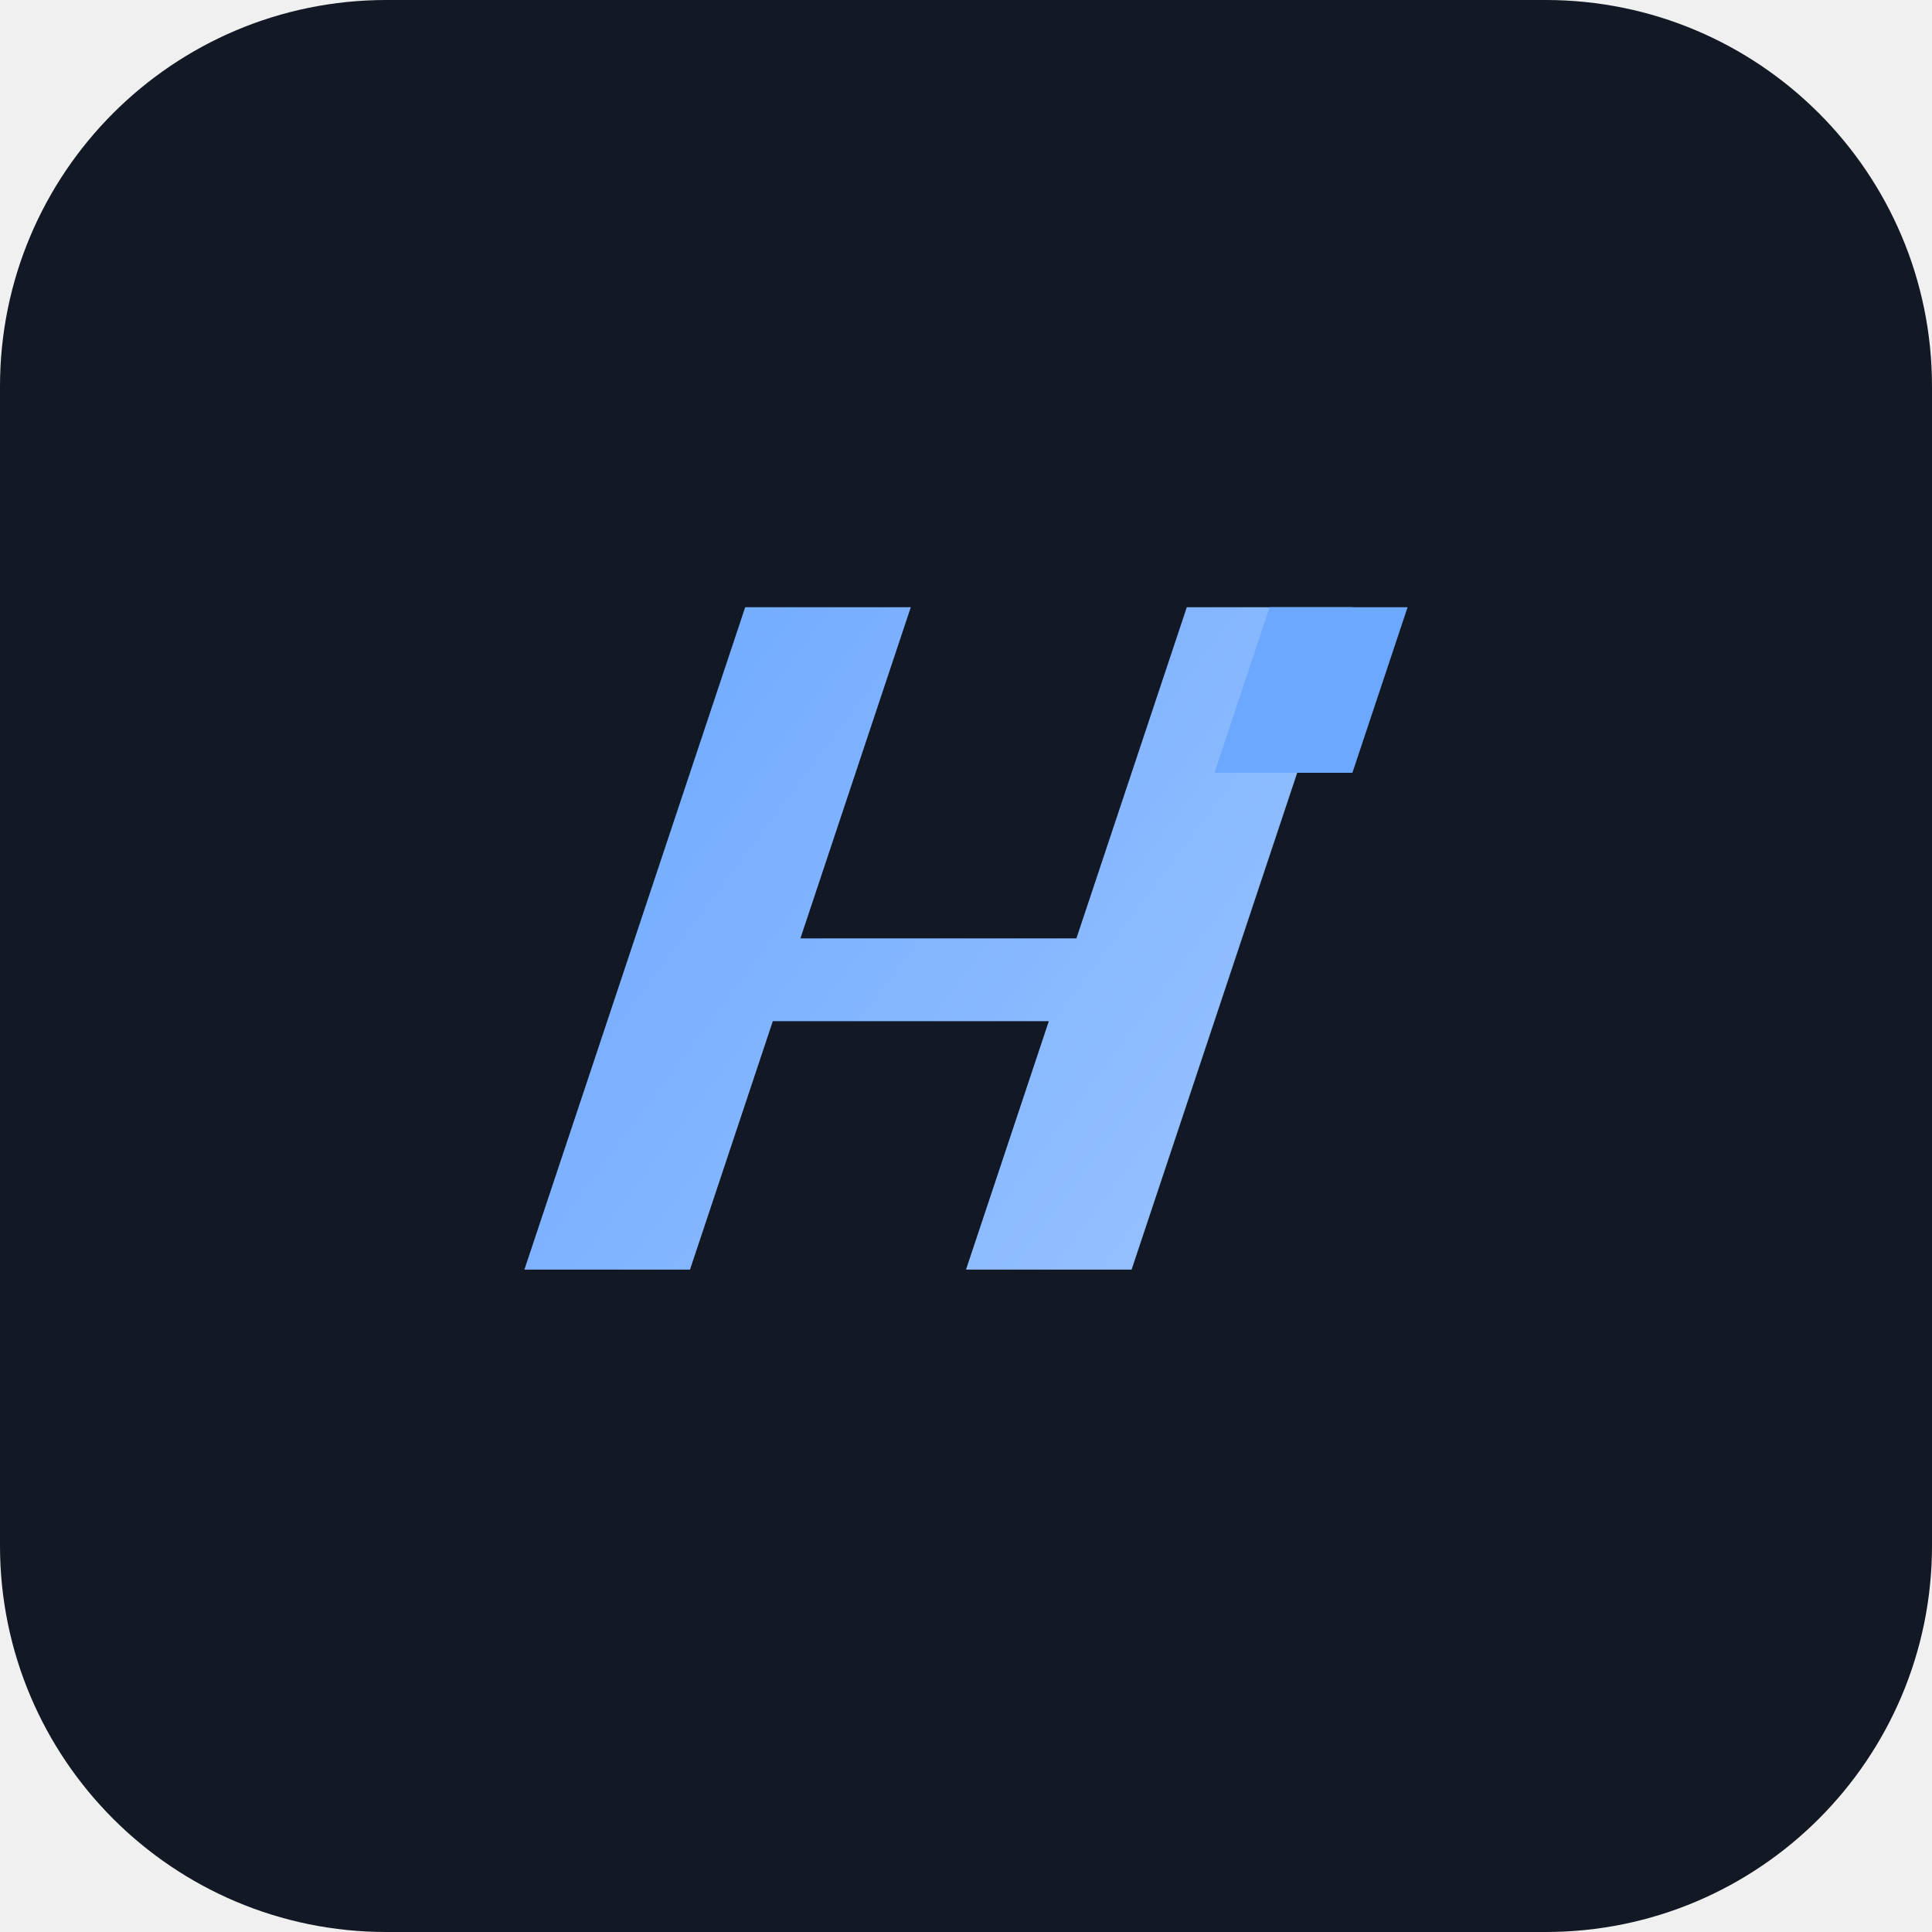
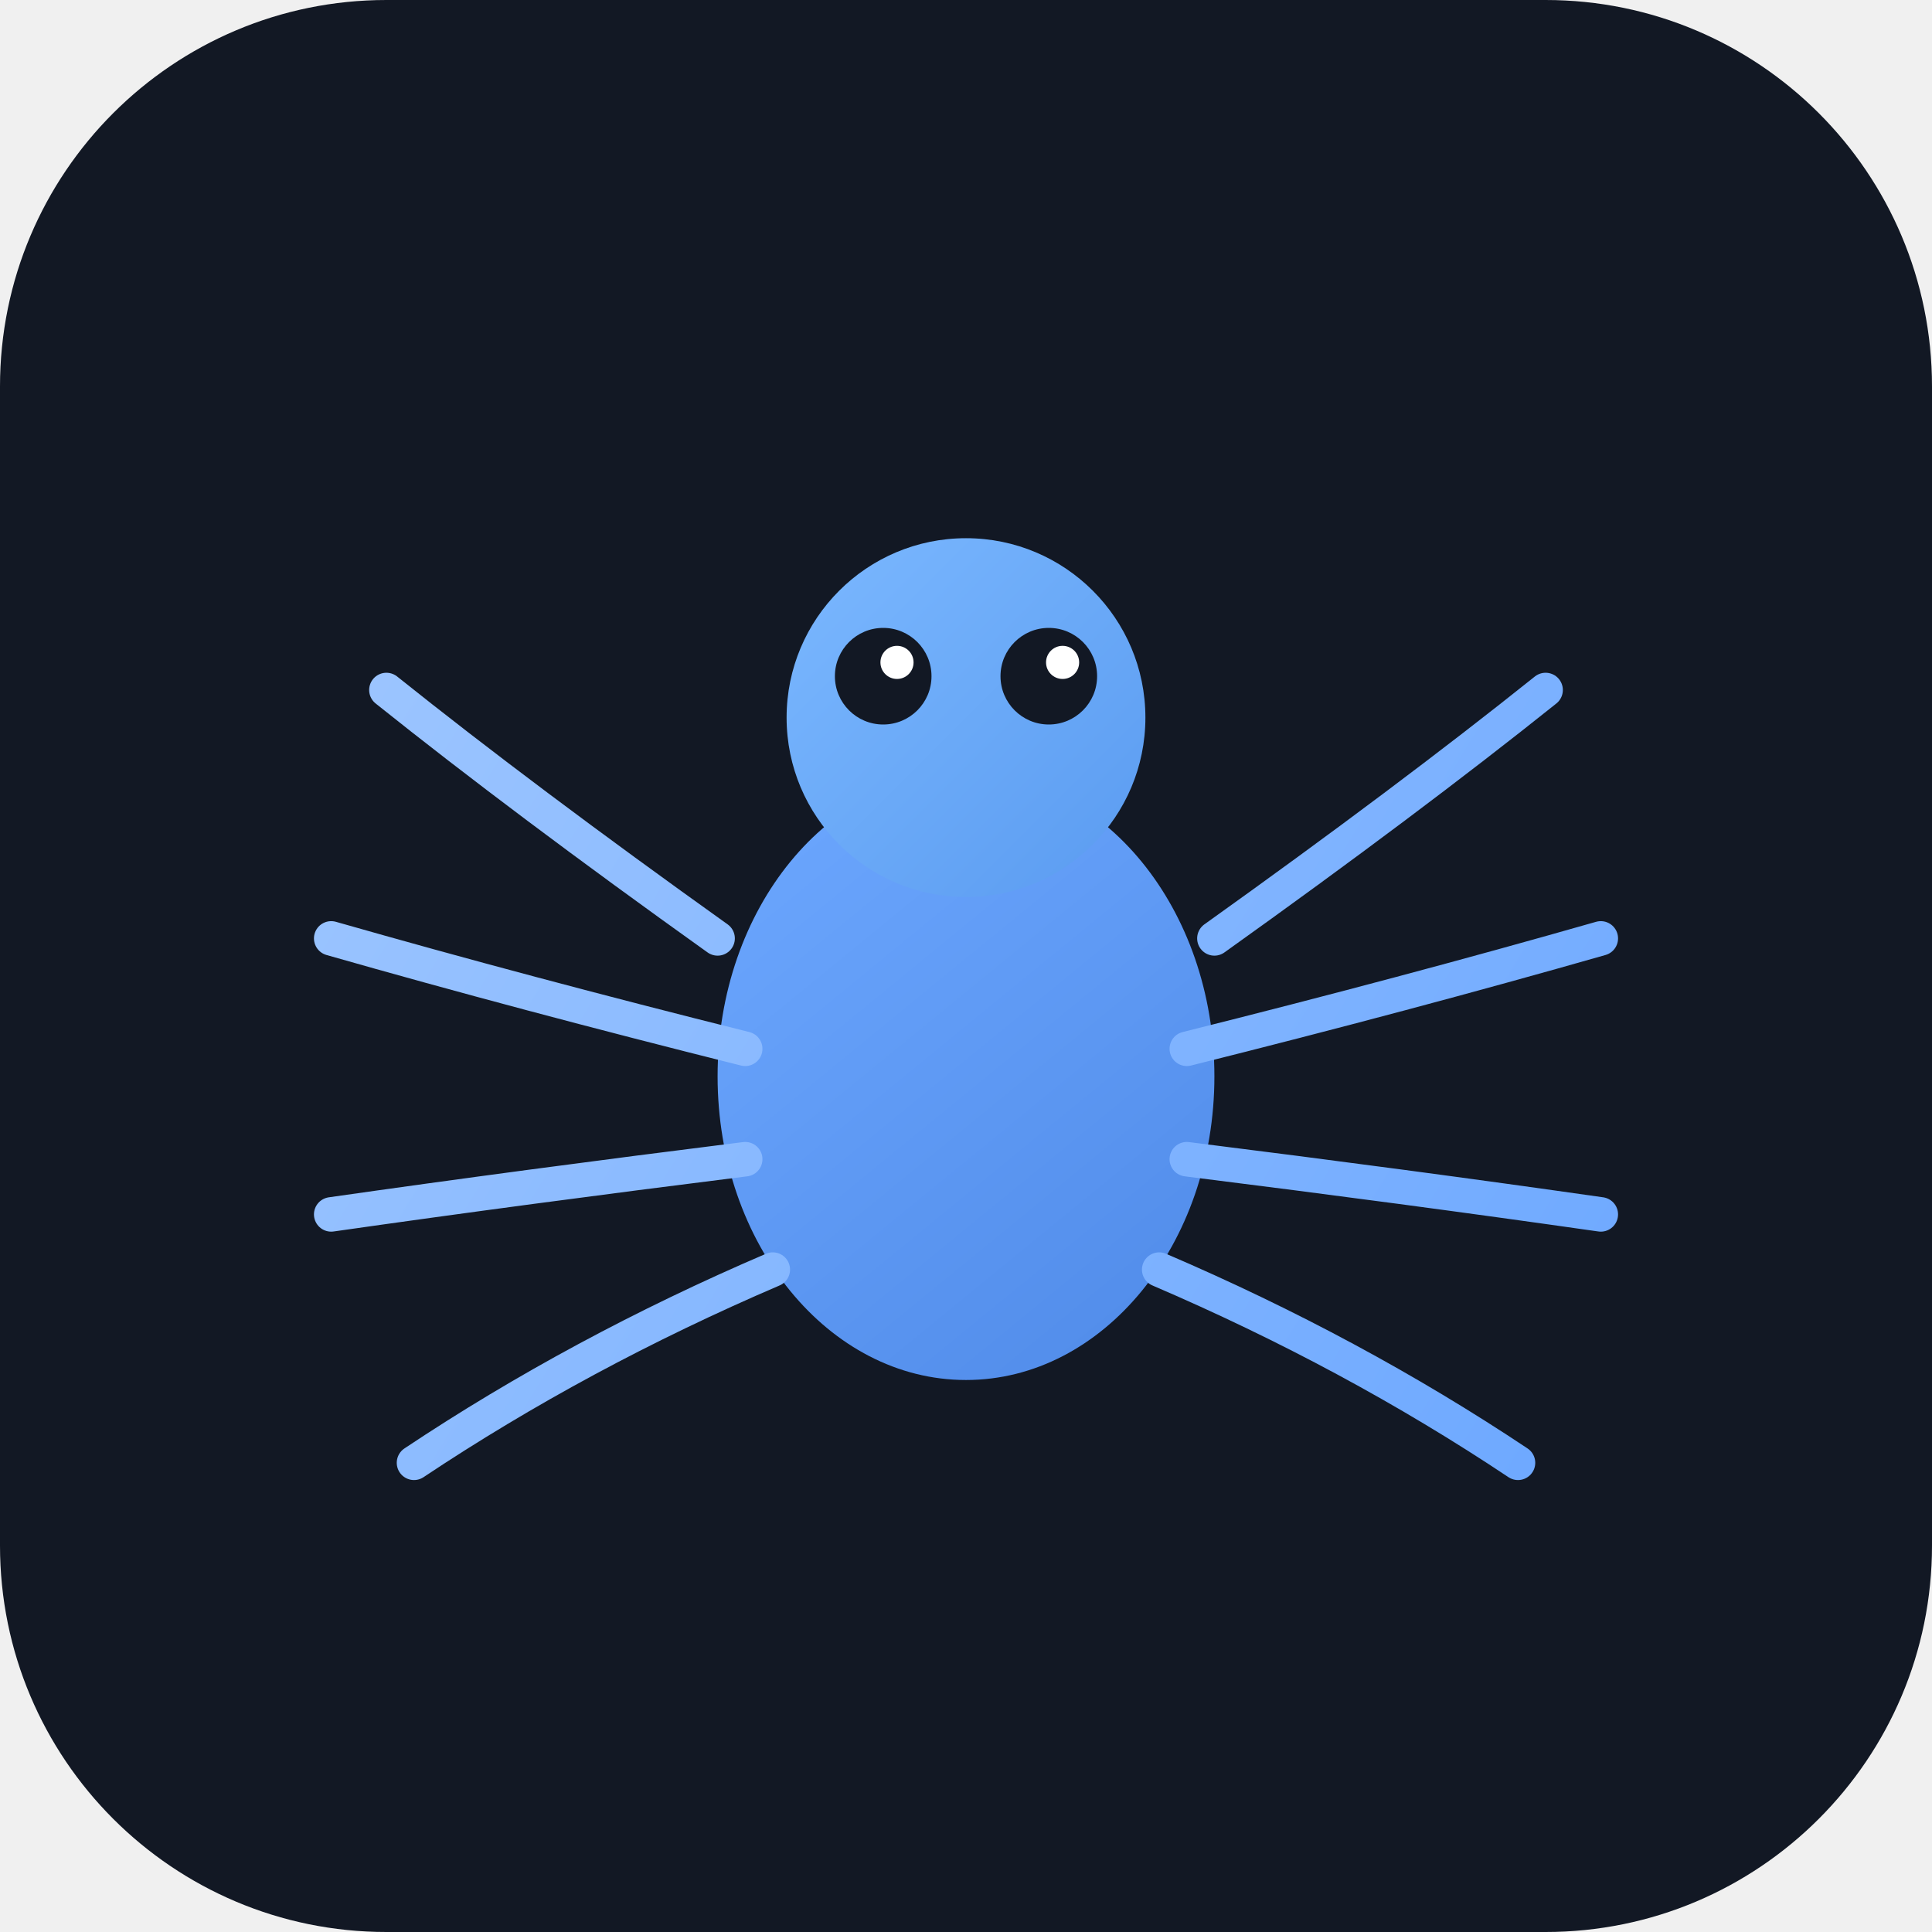
<svg xmlns="http://www.w3.org/2000/svg" width="140" height="140" viewBox="0 0 140 140" fill="none">
  <rect width="140" height="140" rx="28" fill="#121824" />
-   <path d="M38 92L54 44h12l-8 24h20l8-24h12l-16 48h-12l6-18H56l-6 18H38Z" fill="url(#g1)" />
-   <path d="M92 44h10l-4 12h-10l4-12Z" fill="#6DA8FF" />
+   <ellipse cx="70" cy="78" rx="18" ry="22" fill="url(#body)" />
+   <circle cx="70" cy="52" r="13" fill="url(#head)" />
+   <circle cx="64" cy="49" r="3.5" fill="#121824" />
+   <circle cx="76" cy="49" r="3.5" fill="#121824" />
+   <circle cx="65" cy="48" r="1.2" fill="#fff" />
+   <circle cx="77" cy="48" r="1.2" fill="#fff" />
+   <path d="M52 68 Q38 58 28 50" stroke="url(#leg)" stroke-width="2.5" stroke-linecap="round" fill="none" />
+   <path d="M54 76 Q38 72 24 68" stroke="url(#leg)" stroke-width="2.5" stroke-linecap="round" fill="none" />
+   <path d="M54 84 Q38 86 24 88" stroke="url(#leg)" stroke-width="2.5" stroke-linecap="round" fill="none" />
+   <path d="M56 92 Q42 98 30 106" stroke="url(#leg)" stroke-width="2.5" stroke-linecap="round" fill="none" />
+   <path d="M88 68 Q102 58 112 50" stroke="url(#leg)" stroke-width="2.5" stroke-linecap="round" fill="none" />
+   <path d="M86 76 Q102 72 116 68" stroke="url(#leg)" stroke-width="2.5" stroke-linecap="round" fill="none" />
+   <path d="M86 84 Q102 86 116 88" stroke="url(#leg)" stroke-width="2.5" stroke-linecap="round" fill="none" />
+   <path d="M84 92 Q98 98 110 106" stroke="url(#leg)" stroke-width="2.5" stroke-linecap="round" fill="none" />
  <defs>
-     <linearGradient id="g1" x1="38" y1="44" x2="102" y2="92" gradientUnits="userSpaceOnUse">
+     <linearGradient id="body" x1="52" y1="56" x2="88" y2="100" gradientUnits="userSpaceOnUse">
      <stop stop-color="#6DA8FF" />
-       <stop offset="1" stop-color="#9CC5FF" />
+       <stop offset="1" stop-color="#4F8AE8" />
+     </linearGradient>
+     <linearGradient id="head" x1="57" y1="39" x2="83" y2="65" gradientUnits="userSpaceOnUse">
+       <stop stop-color="#7BB8FF" />
+       <stop offset="1" stop-color="#5A9BF0" />
+     </linearGradient>
+     <linearGradient id="leg" x1="24" y1="50" x2="116" y2="106" gradientUnits="userSpaceOnUse">
+       <stop stop-color="#9CC5FF" />
+       <stop offset="1" stop-color="#6DA8FF" />
    </linearGradient>
  </defs>
</svg>
